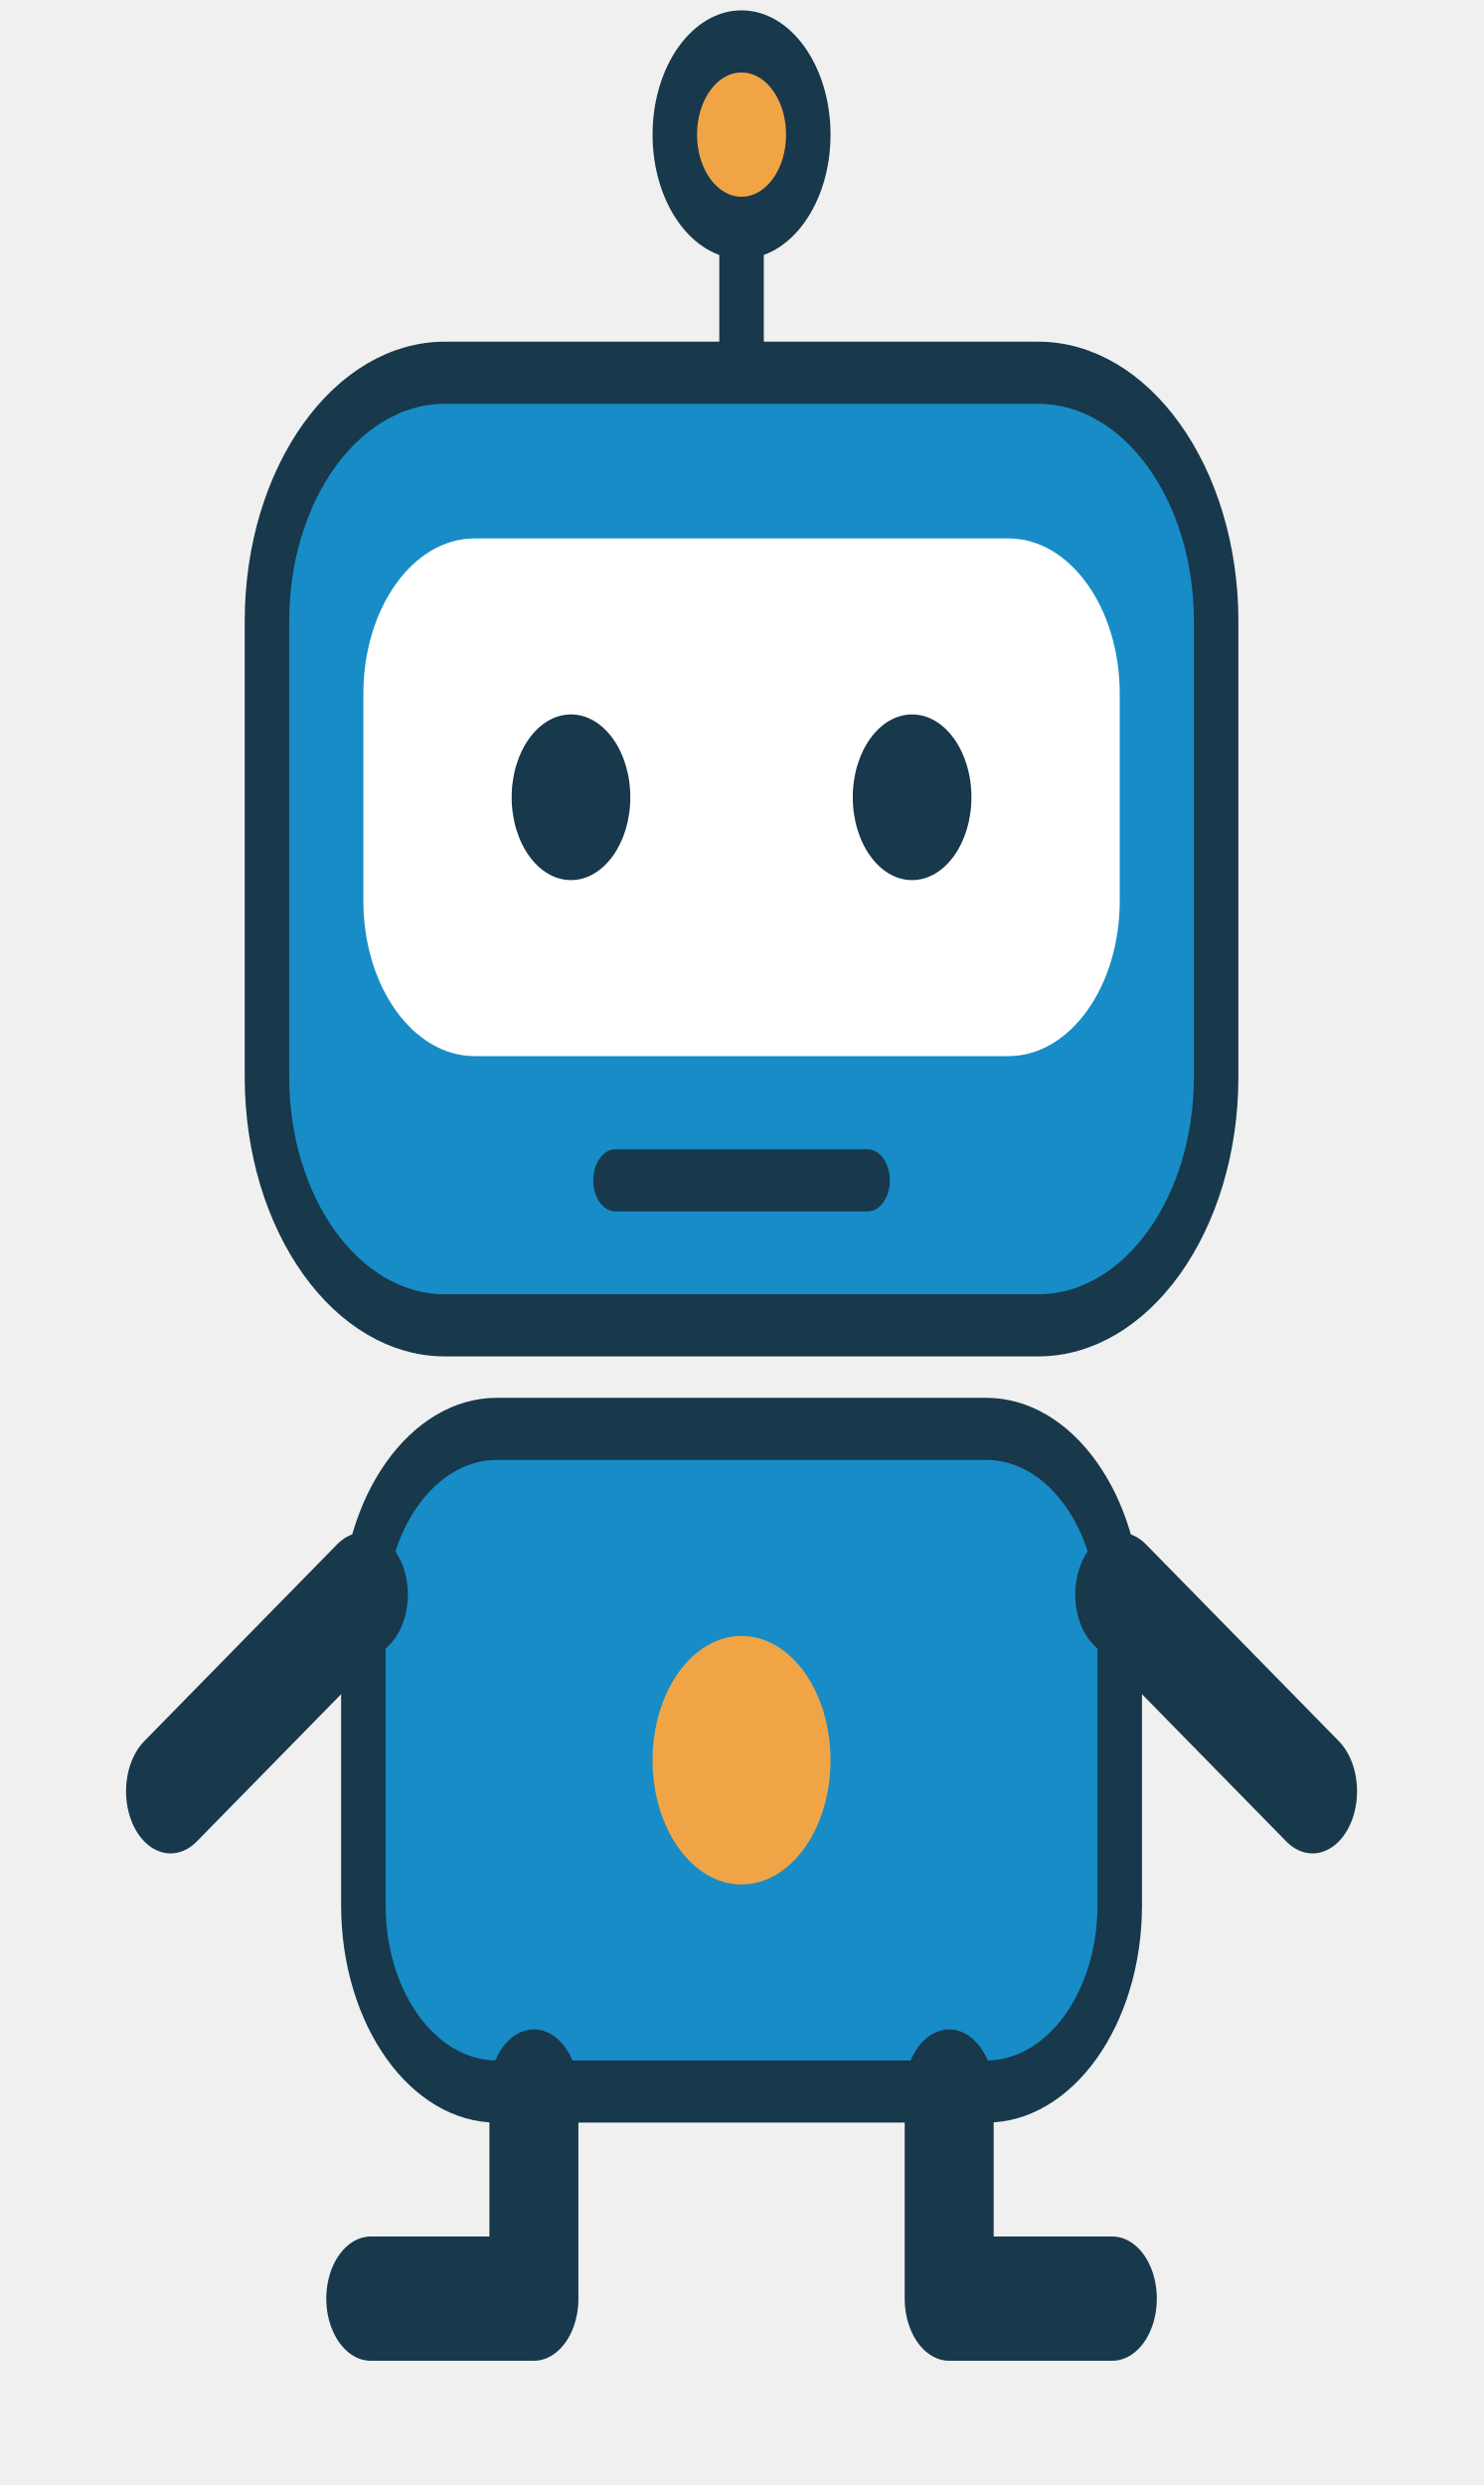
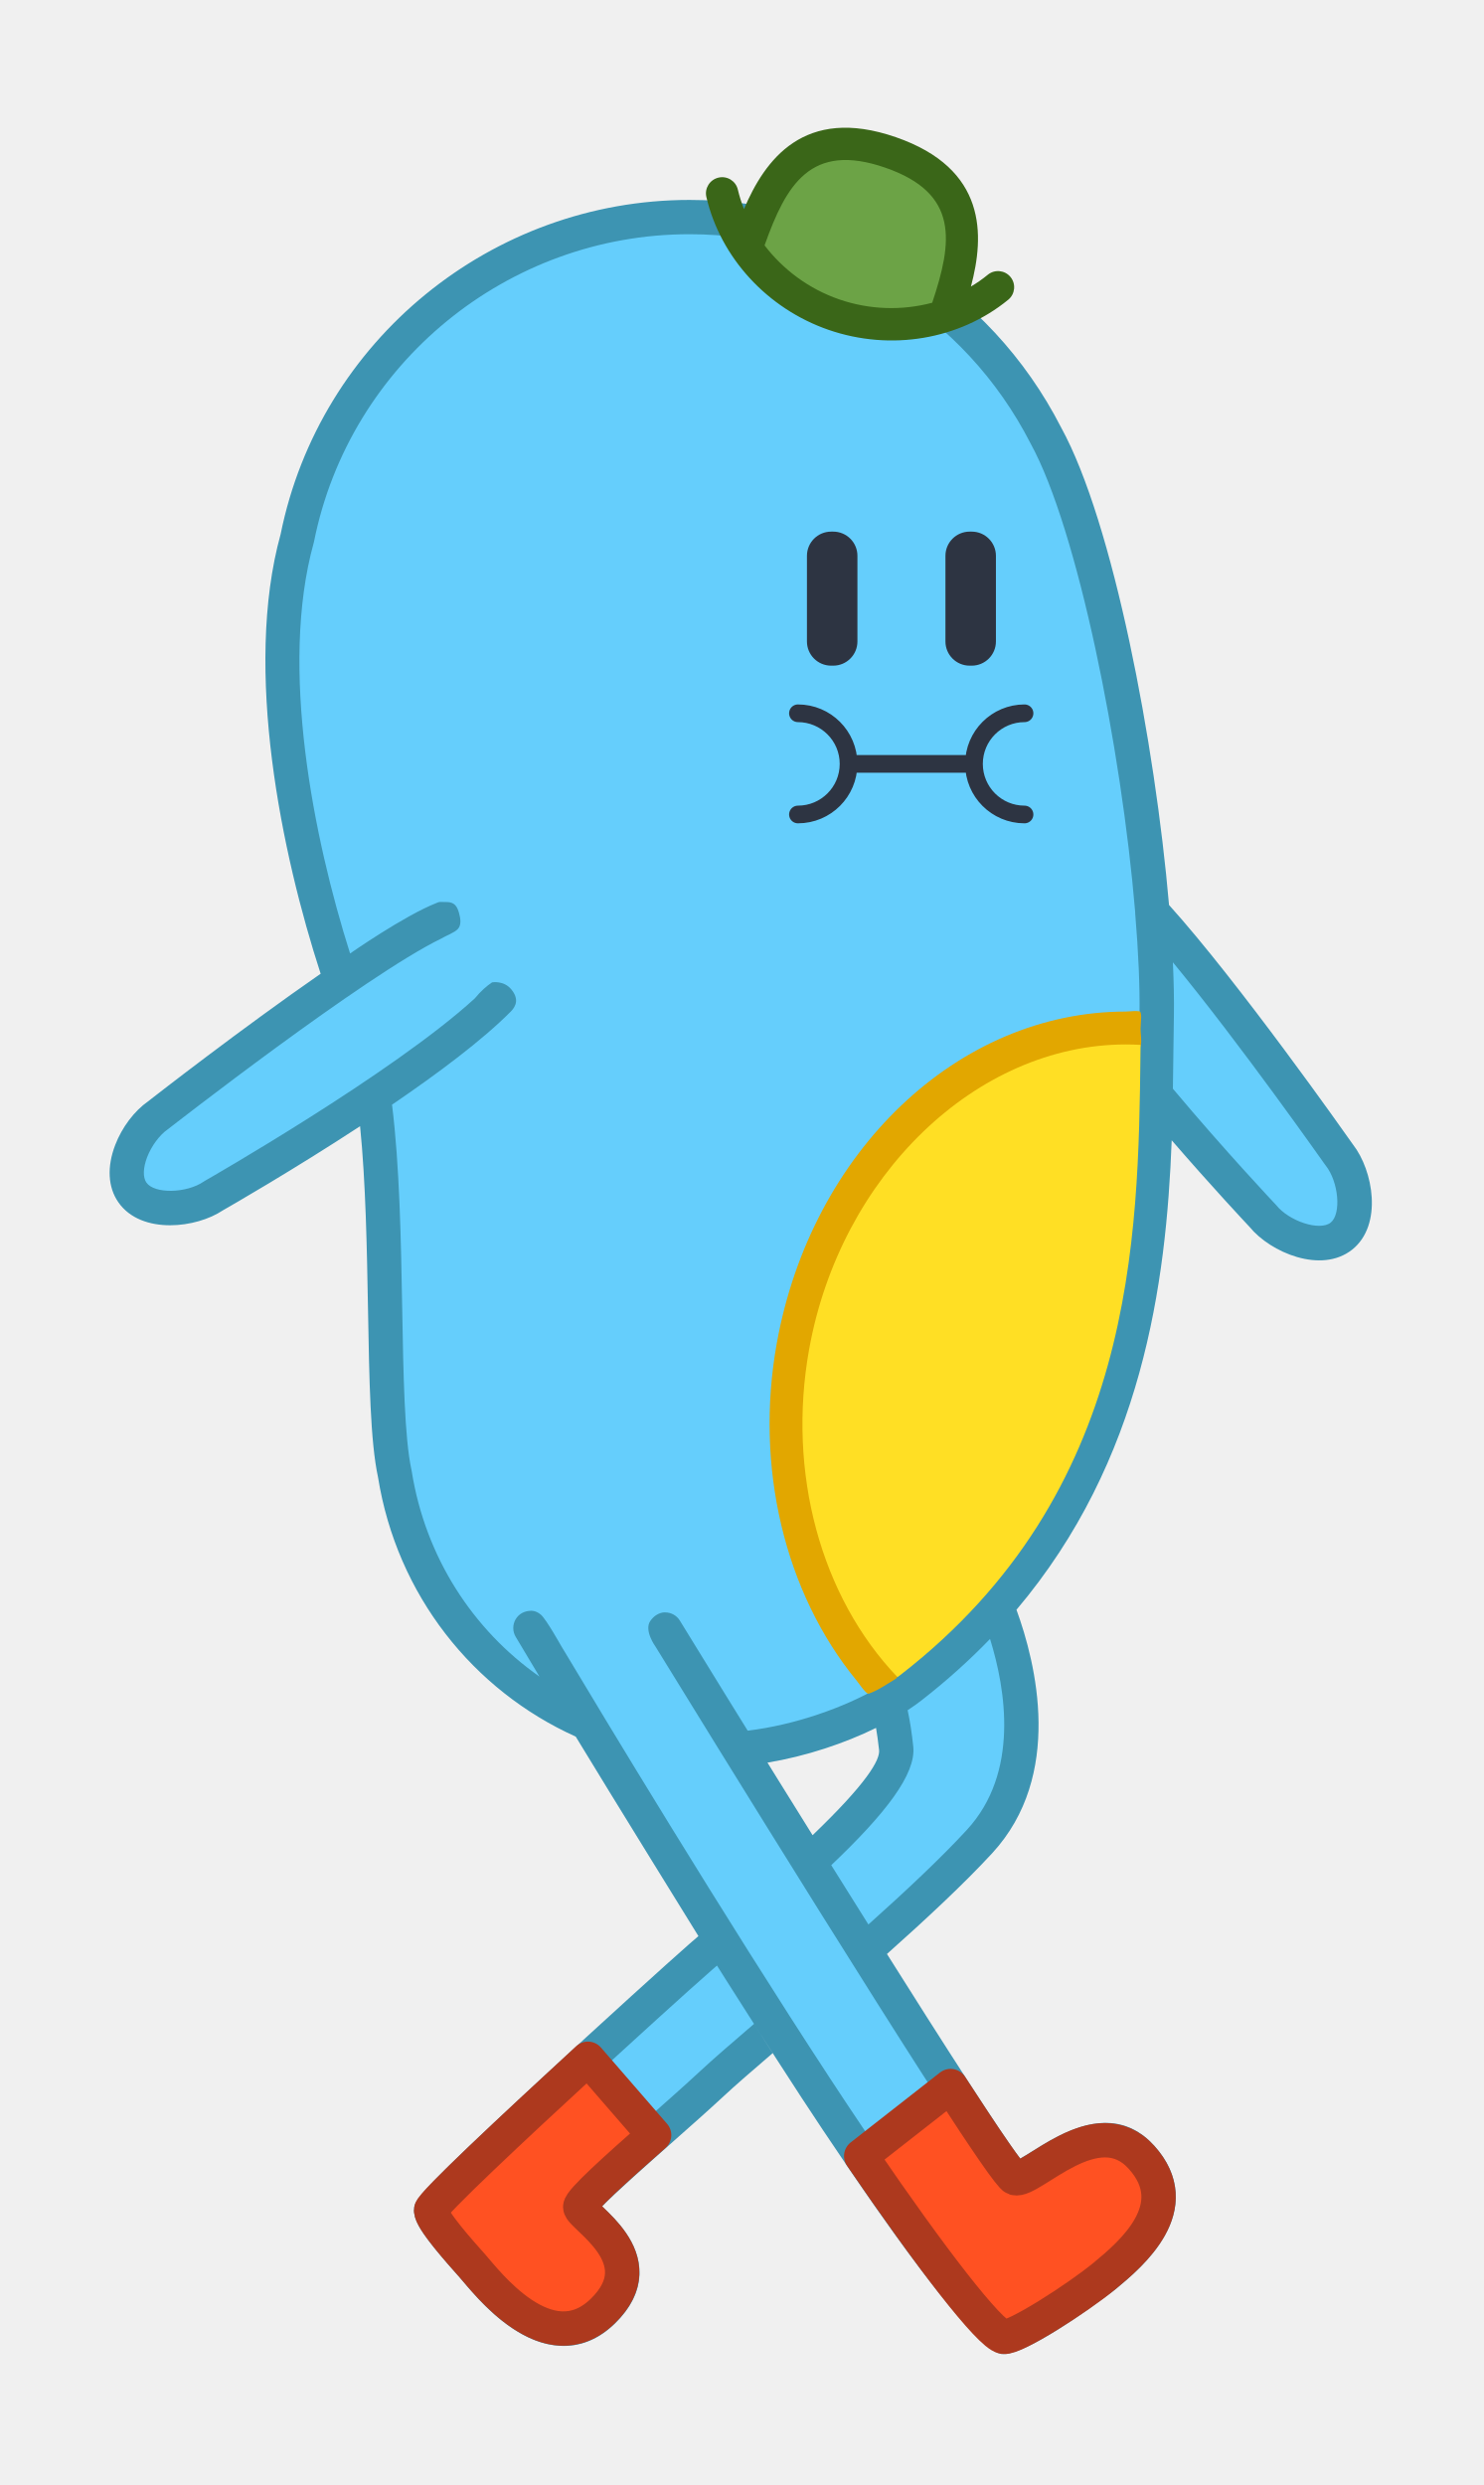
- <svg xmlns="http://www.w3.org/2000/svg" width="151" height="253" viewBox="0 0 151 253">
-   <g transform="scale(0.755 1.054167)" stroke="#18384B" stroke-width="6" stroke-linejoin="round">
-     <path d="M100 35V17" fill="none" />
-     <circle cx="100" cy="13" r="9" fill="#F0A445" />
-     <rect x="36" y="36" width="128" height="92" rx="24" fill="#178CC7" />
-     <rect x="49" y="52" width="102" height="50" rx="15" fill="white" stroke="none" />
-     <circle cx="77" cy="77" r="8" fill="#18384B" stroke="none" />
-     <circle cx="123" cy="77" r="8" fill="#18384B" stroke="none" />
-     <path d="M83 114H117" fill="none" stroke-linecap="round" />
-     <rect x="49" y="138" width="102" height="64" rx="18" fill="#178CC7" />
-     <path d="M49 154L23 173M151 154L177 173M72 202V222H50M128 202V222H150" fill="none" stroke-width="12" stroke-linecap="round" />
-     <circle cx="100" cy="170" r="12" fill="#F0A445" stroke="none" />
+ <svg xmlns="http://www.w3.org/2000/svg" version="1.1" id="Layer_1" x="0px" y="0px" width="151px" height="253px" viewBox="0 0 151 253" enable-background="new 0 0 151 253" xml:space="preserve">
+   <g id="Blue.svg">
+     <path id="Body" fill="#65CEFC" d="M57.374,236.831L57.374,236.831c-0.087,0-0.175-0.002-0.263-0.007   c-3.234-0.159-6.194-3.188-8.41-5.808c-0.157-0.189-0.274-0.328-0.367-0.43l-0.182-0.207c-1.802-2.025-2.953-3.431-3.516-4.291   l-0.638-0.976l0.787-0.858c3.562-3.89,22.269-20.969,26.702-24.844l1.78-1.524l0.982,1.42c1.247,1.981,2.5,3.953,3.763,5.93   l0.702,1.098l-0.989,0.849c-2.406,2.063-4.25,3.663-5.433,4.764c-1.549,1.441-3.582,3.238-5.375,4.824   c-5.706,5.045-8.091,7.263-8.091,7.937c0,0.3,0.312,0.627,1.079,1.357c1.274,1.217,3.184,3.041,3.194,5.272   c0.004,1.287-0.64,2.563-1.915,3.796C60.025,236.259,58.742,236.831,57.374,236.831z M74.724,177.739   c2.922,4.728,6.439,10.392,9.977,16.043c11.951,19.103,17.496,27.541,18.539,28.216c0.092,0.021,0.169,0.032,0.253,0.032   c0.594,0,1.536-0.593,2.627-1.278c2.502-1.572,4.529-2.607,6.376-2.607c1.36,0,2.552,0.558,3.543,1.659   c1.211,1.345,1.771,2.767,1.665,4.224c-0.246,3.26-3.726,6.121-5.398,7.495c-2.691,2.216-7.51,5.224-9.278,5.937l-0.836,0.338   l-0.689-0.579c-2.217-1.86-9.187-10.957-18.22-24.743c-7.996-12.203-16.669-26.309-22.537-35.993l-0.902-0.502l-5.783-4.061   c-7.358-5.166-12.195-12.942-13.62-21.896c0.002,0.009,0.01,0.041,0.017,0.066c-0.771-3.513-0.884-9.975-1.003-16.815   c-0.12-6.748-0.255-14.397-1.025-20.619l-0.112-0.909l-0.124-0.531c-8.1,5.466-16.452,10.231-16.577,10.302   c-1.116,0.767-2.704,1.219-4.262,1.219c0,0,0,0,0,0c-1.713,0-3.022-0.53-3.684-1.493c-0.666-0.969-0.699-2.375-0.092-3.96   c0.551-1.438,1.569-2.796,2.657-3.546c0.149-0.117,10.091-7.887,18.742-13.807l-0.158-0.5l-0.603-1.901   c-2.496-7.878-7.854-27.808-3.712-42.68c3.774-18.84,20.463-32.502,39.688-32.505c15.278,0,29.105,8.48,36.086,22.132   c4.975,9.057,9.402,31.622,10.797,48.181l0.009,0.112l0.623,0.773l2.866,3.475c6.046,7.331,13.363,17.586,15.462,20.554l0.085,0.12   c1.752,2.205,2.194,6.44,0.296,7.958c-0.551,0.436-1.26,0.654-2.111,0.654l0,0c-1.926,0-4.285-1.133-5.52-2.644l-0.028-0.031   c-0.577-0.613-5.395-5.749-10.488-11.819l-0.359-0.429l-0.512,0.07c-0.315,17.841-2.482,36.404-16.078,51.882l0.16,0.654   l0.753,2.422c1.56,5.021,3.284,14.412-2.682,20.899c-2.377,2.575-5.695,5.76-10.146,9.736l-1.324,1.185l-0.945-1.505   c-1.238-1.972-2.503-3.992-3.779-6.037l-0.648-1.038l0.888-0.843c5.447-5.177,8.104-8.82,7.895-10.831   c-0.132-1.277-0.314-2.473-0.543-3.553l-0.212-1.004l-0.328-0.424l-0.262,0.155c-3.962,2.285-9.137,3.981-13.844,4.537   l-0.949,0.112L74.724,177.739z" />
+     <path id="BodyBorder" fill="#3D94B2" d="M81.611,213.57c5.002,7.639,16.988,25.464,20.32,26.082   c0.063,0.012,0.144,0.017,0.223,0.017c2.875,0,11.34-6.532,11.424-6.603c1.886-1.562,5.814-4.793,6.115-8.896   c0.146-2.023-0.584-3.945-2.176-5.715c-4.166-4.616-9.547-1.229-12.438,0.583c-0.377,0.231-0.841,0.522-1.208,0.731   c-3.805-4.963-22.854-35.547-34.653-54.773c-0.314-0.518-0.87-0.828-1.471-0.835c0,0-0.843-0.104-1.53,0.86   c-0.687,0.974,0.523,2.623,0.523,2.623c1.959,3.188,9.291,15.104,16.688,26.931c17.738,28.354,18.469,28.573,19.391,28.854   c1.267,0.378,2.459-0.382,4.123-1.428c3.834-2.406,6.123-3.258,7.979-1.197c0.938,1.041,1.36,2.062,1.283,3.108   c-0.19,2.604-3.339,5.199-4.854,6.443c-2.576,2.119-7.285,5.062-8.885,5.703c-1.846-1.549-8.354-9.804-17.929-24.416   c-10.935-16.688-23.133-36.936-27.425-44.109c0,0-1.49-2.664-2.037-3.137c-0.547-0.469-1.045-0.4-1.045-0.4   c-0.665,0.021-1.22,0.327-1.536,0.874c-0.316,0.548-0.313,1.228,0.009,1.771c0.036,0.062,0.932,1.569,2.458,4.113l-0.042-0.064   c-6.773-4.758-11.606-12.148-13-20.907c-0.005-0.034-0.012-0.066-0.019-0.101c-0.718-3.283-0.83-9.673-0.949-16.438   c-0.123-6.96-0.259-14.512-1.036-20.777l-0.038,0.026c4.685-3.188,9.252-6.602,12.137-9.514c0.562-0.567,0.819-1.306,0.048-2.246   c-0.771-0.941-1.961-0.718-1.961-0.716c-0.529,0.348-1.134,0.871-1.777,1.648c-8.366,7.642-27.249,18.436-27.448,18.55   c-0.043,0.024-0.085,0.051-0.126,0.079c-1.763,1.213-5.041,1.271-5.845,0.102c-0.367-0.533-0.34-1.495,0.073-2.574   c0.442-1.153,1.27-2.27,2.108-2.848c0.029-0.021,0.057-0.042,0.085-0.063c0.206-0.161,19.962-15.573,27.754-19.354   c0.515-0.313,1.337-0.589,1.697-0.981c0.36-0.392,0.28-1.046,0.111-1.634s-0.408-1.099-1.23-1.104   c-0.822-0.005-0.706-0.052-1.051,0.092c-3.313,1.301-8.808,5.145-8.808,5.145c-3.715-11.725-7.228-29.147-3.698-41.824   c0.011-0.041,0.023-0.086,0.031-0.128C35.606,37,51.677,23.846,70.189,23.846c14.708,0,28.012,8.15,34.743,21.313   c4.787,8.716,9.241,31.024,10.639,47.624c-0.004,0.075-0.002,0.15,0.009,0.226c0.333,3.977,0.479,7.426,0.438,10.259   c-0.002,0.074-0.002,0.149-0.004,0.222v0.001c0,0.003,0,0.005,0,0.008c0,0.005,0,0.01,0,0.014c0,0.01,0,0.019,0,0.029   c-0.023,1.23-0.039,2.502-0.058,3.814c-0.021,1.321-0.035,2.68-0.062,4.072c0,0.028,0,0.056,0.002,0.084   c-0.282,15.597-1.688,34.873-15.709,50.832c-0.021,0.022-0.045,0.049-0.062,0.073c-2.427,2.75-5.229,5.399-8.462,7.917   c-0.585,0.458-1.271,0.92-2.031,1.372c-0.088,0.042-0.17,0.089-0.243,0.146c-3.474,2-8.472,3.777-13.271,4.349   c0.666,1.071,1.337,2.153,2.016,3.255c3.977-0.659,7.885-1.979,11.059-3.537c0.108,0.645,0.217,1.396,0.31,2.262   c0.103,0.995-1.222,3.338-6.771,8.663c0.633,1.021,1.271,2.037,1.897,3.056c5.546-5.271,8.646-9.285,8.354-12.072   c-0.141-1.369-0.334-2.611-0.573-3.709c0.521-0.338,0.989-0.676,1.422-1.01c2.569-2.002,4.89-4.098,6.968-6.248   c1.604,5.164,2.995,13.623-2.354,19.435c-2.644,2.874-6.269,6.271-10.034,9.64c0.64,1.017,1.271,2.021,1.891,3.002   c3.995-3.559,7.888-7.188,10.726-10.271c7.287-7.923,4.449-19.332,2.462-24.776c12.829-15.181,15.245-33.164,15.804-47.799   c4.076,4.714,7.5,8.365,7.941,8.835c2.104,2.578,7.281,4.798,10.432,2.3c3.146-2.506,2.139-8.072,0.084-10.701   c-0.775-1.103-11.646-16.538-18.729-24.389c-1.422-16.42-5.686-38.956-10.979-48.601c-7.312-14.3-21.812-23.181-37.839-23.181   c-20.152,0-37.65,14.305-41.631,34.024c-3.814,13.788,0.113,32.588,4.071,44.754l0.015-0.006   c-8.093,5.61-16.738,12.342-17.587,13.005c-1.406,0.985-2.654,2.642-3.345,4.446c-0.851,2.221-0.74,4.284,0.312,5.812   c1.164,1.689,3.196,2.356,5.275,2.356c1.988,0,4.017-0.609,5.371-1.516c0.815-0.465,7.125-4.089,13.964-8.562l0.011-0.009   c0.575,5.7,0.697,12.421,0.807,18.655c0.126,7.213,0.236,13.445,1.018,17.076c1.928,12.017,9.685,21.707,20.132,26.418l0.081,0.133   c3.322,5.49,12.41,20.175,12.41,20.175c-0.356,0.308-0.67,0.571-0.927,0.802c-1.969,1.723-8.877,7.973-15.222,13.85   c-12.806,11.864-12.806,12.272-12.806,13.268c0,1.246,1.014,2.748,4.522,6.689l0.164,0.188c0.089,0.1,0.203,0.231,0.34,0.396   c1.593,1.887,5.322,6.297,9.852,6.521c0.12,0.01,0.24,0.013,0.359,0.013c1.905,0,3.654-0.765,5.201-2.269   c1.68-1.631,2.527-3.393,2.519-5.233c-0.014-3.083-2.384-5.353-3.806-6.706c1.365-1.416,4.523-4.208,6.949-6.354   c1.903-1.685,3.871-3.42,5.414-4.856c1.132-1.056,2.904-2.593,5-4.392c-0.634-0.981-1.27-1.981-1.898-2.979   c-2.289,1.962-4.236,3.646-5.479,4.806c-1.51,1.402-3.461,3.131-5.348,4.803c-7.961,7.039-8.598,7.822-8.598,9.057   c0,0.975,0.648,1.594,1.544,2.447c1.084,1.035,2.722,2.596,2.729,4.191c0.003,0.854-0.487,1.771-1.457,2.713   c-0.936,0.904-1.906,1.326-2.952,1.271c-3.011-0.146-6.164-3.886-7.351-5.286c-0.16-0.188-0.292-0.352-0.396-0.463l-0.166-0.188   c-1.739-1.955-2.873-3.338-3.386-4.121c3.39-3.701,21.904-20.641,26.583-24.729c0.149-0.131,0.321-0.278,0.506-0.438   C72.98,200.104,78.752,209.207,81.611,213.57z M135.479,124.476c-1.115,0.882-4.229-0.128-5.562-1.802   c-0.038-0.039-0.069-0.076-0.104-0.112c-0.051-0.054-5.076-5.378-10.396-11.717c0.021-1.211,0.033-2.389,0.047-3.532   c0.015-1.281,0.031-2.526,0.052-3.729c0.002-0.053,0.002-0.105,0.002-0.157c0.026-1.633-0.009-3.456-0.103-5.456   c6.86,8.318,15.383,20.454,15.487,20.597c0.021,0.029,0.043,0.057,0.065,0.084C136.299,120.327,136.583,123.594,135.479,124.476z" />
+     <path id="BellyBorder" fill="#E2A700" d="M89.516,171.938c-0.188,0.129-1.082,0.545-1.144,0.504   c-0.431-0.271-0.788-0.889-1.166-1.351c-7.338-8.952-10.375-21.776-8.124-34.305c3.518-19.584,18.465-33.798,35.54-33.798   c0.001,0,0.002,0,0.003,0c1.719-0.128,1.037,0.017,1.297-0.031c0.438-0.082,0.204,1.14,0.204,1.778c0,0.966,0.546,3-1.501,1.753   l0,0c-15.133-0.001-28.932,13.29-32.098,30.917c-2.072,11.532,0.688,23.302,7.386,31.473c0.341,0.415,0.69,0.813,1.049,1.216   c0.649,0.721,0.491,0.664-0.353,1.193C89.891,171.732,89.906,171.721,89.516,171.938z" />
+     <path id="Belly" fill="#FFDF24" d="M114.622,106.337c-15.203,0-29.063,13.345-32.242,31.042   c-2.256,12.551,1.187,25.203,8.996,33.373c0.136-0.1,0.265-0.195,0.386-0.291c23.83-18.531,24.133-44.338,24.354-63.182   l0.012-0.899C115.624,106.352,115.122,106.337,114.622,106.337z" />
+     <path id="Shoes" fill="#FF5122" stroke="#AD391E" stroke-width="3.5" stroke-linecap="round" stroke-linejoin="round" stroke-miterlimit="10" d="   M96.785,212.383c3.561,5.491,6.117,9.245,6.535,9.372c1.634,0.489,8.326-7.185,12.896-2.122c4.572,5.062-0.979,9.795-3.754,12.083   c-2.774,2.284-9.146,6.367-10.285,6.203c-1.429-0.265-7.465-8.106-14.493-18.413L96.785,212.383z M48.134,230.734   c1.306,1.471,7.674,9.959,13.226,4.57c5.551-5.396-2.286-9.641-2.286-10.611c0-0.637,3.663-3.899,7.524-7.316l-6.739-7.771   c-7.589,6.979-15.97,14.83-15.97,15.414C43.889,226,46.828,229.266,48.134,230.734z" />
+     <path id="EyesBorder" fill="#2D3442" d="M96.259,56.589c0-1.361,1.103-2.464,2.466-2.464h0.209c1.362,0,2.465,1.103,2.465,2.464   v8.719c0,1.361-1.103,2.464-2.465,2.464h-0.209c-1.363,0-2.466-1.103-2.466-2.464V56.589z M82.158,65.308   c0,1.361,1.104,2.464,2.464,2.464h0.212c1.359,0,2.464-1.103,2.464-2.464v-8.719c0-1.361-1.104-2.464-2.464-2.464h-0.212   c-1.36,0-2.464,1.103-2.464,2.464V65.308z" />
+     <path id="Mouth" fill="none" stroke="#2D3442" stroke-width="1.8" stroke-linecap="round" stroke-linejoin="round" stroke-miterlimit="10" d="   M104.311,82.923c-2.847,0-5.146-2.306-5.146-5.152c0-2.845,2.306-5.151,5.146-5.151 M81.241,82.923   c2.847,0,5.153-2.306,5.153-5.152c0-2.845-2.312-5.151-5.153-5.151 M99.159,77.771H86.395" />
+     <path id="Hat" fill="#6CA346" d="M90.735,32.867c-1.979,0-3.926-0.327-5.788-0.972c-3.299-1.141-6.168-3.217-8.297-6.004   l-0.494-0.647l0.273-0.767c1.67-4.687,3.931-9.688,9.657-9.688c1.371,0,2.853,0.282,4.528,0.861   c9.059,3.135,7.702,9.72,5.72,15.647l-0.257,0.766l-0.78,0.208C93.812,32.667,92.277,32.867,90.735,32.867z" />
+     <path id="HatBorder" fill="#3A6618" d="M71.919,20.059c1.446,6.187,6.213,11.37,12.442,13.524   c6.311,2.183,13.318,1.006,18.293-3.069c0.701-0.576,0.805-1.611,0.229-2.313c-0.572-0.7-1.609-0.804-2.312-0.229   c-0.541,0.445-1.111,0.841-1.717,1.201c1.394-5.218,1.646-11.989-7.65-15.208c-9.359-3.238-13.339,2.335-15.458,7.32   c-0.251-0.642-0.462-1.299-0.621-1.974c-0.205-0.885-1.088-1.433-1.972-1.227C72.263,18.291,71.713,19.175,71.919,20.059z    M85.438,30.478c-3.076-1.064-5.705-3.023-7.595-5.497c2.204-6.187,4.694-10.536,12.282-7.912   c7.564,2.618,6.861,7.553,4.787,13.753C91.87,31.631,88.559,31.558,85.438,30.478z" />
  </g>
</svg>
